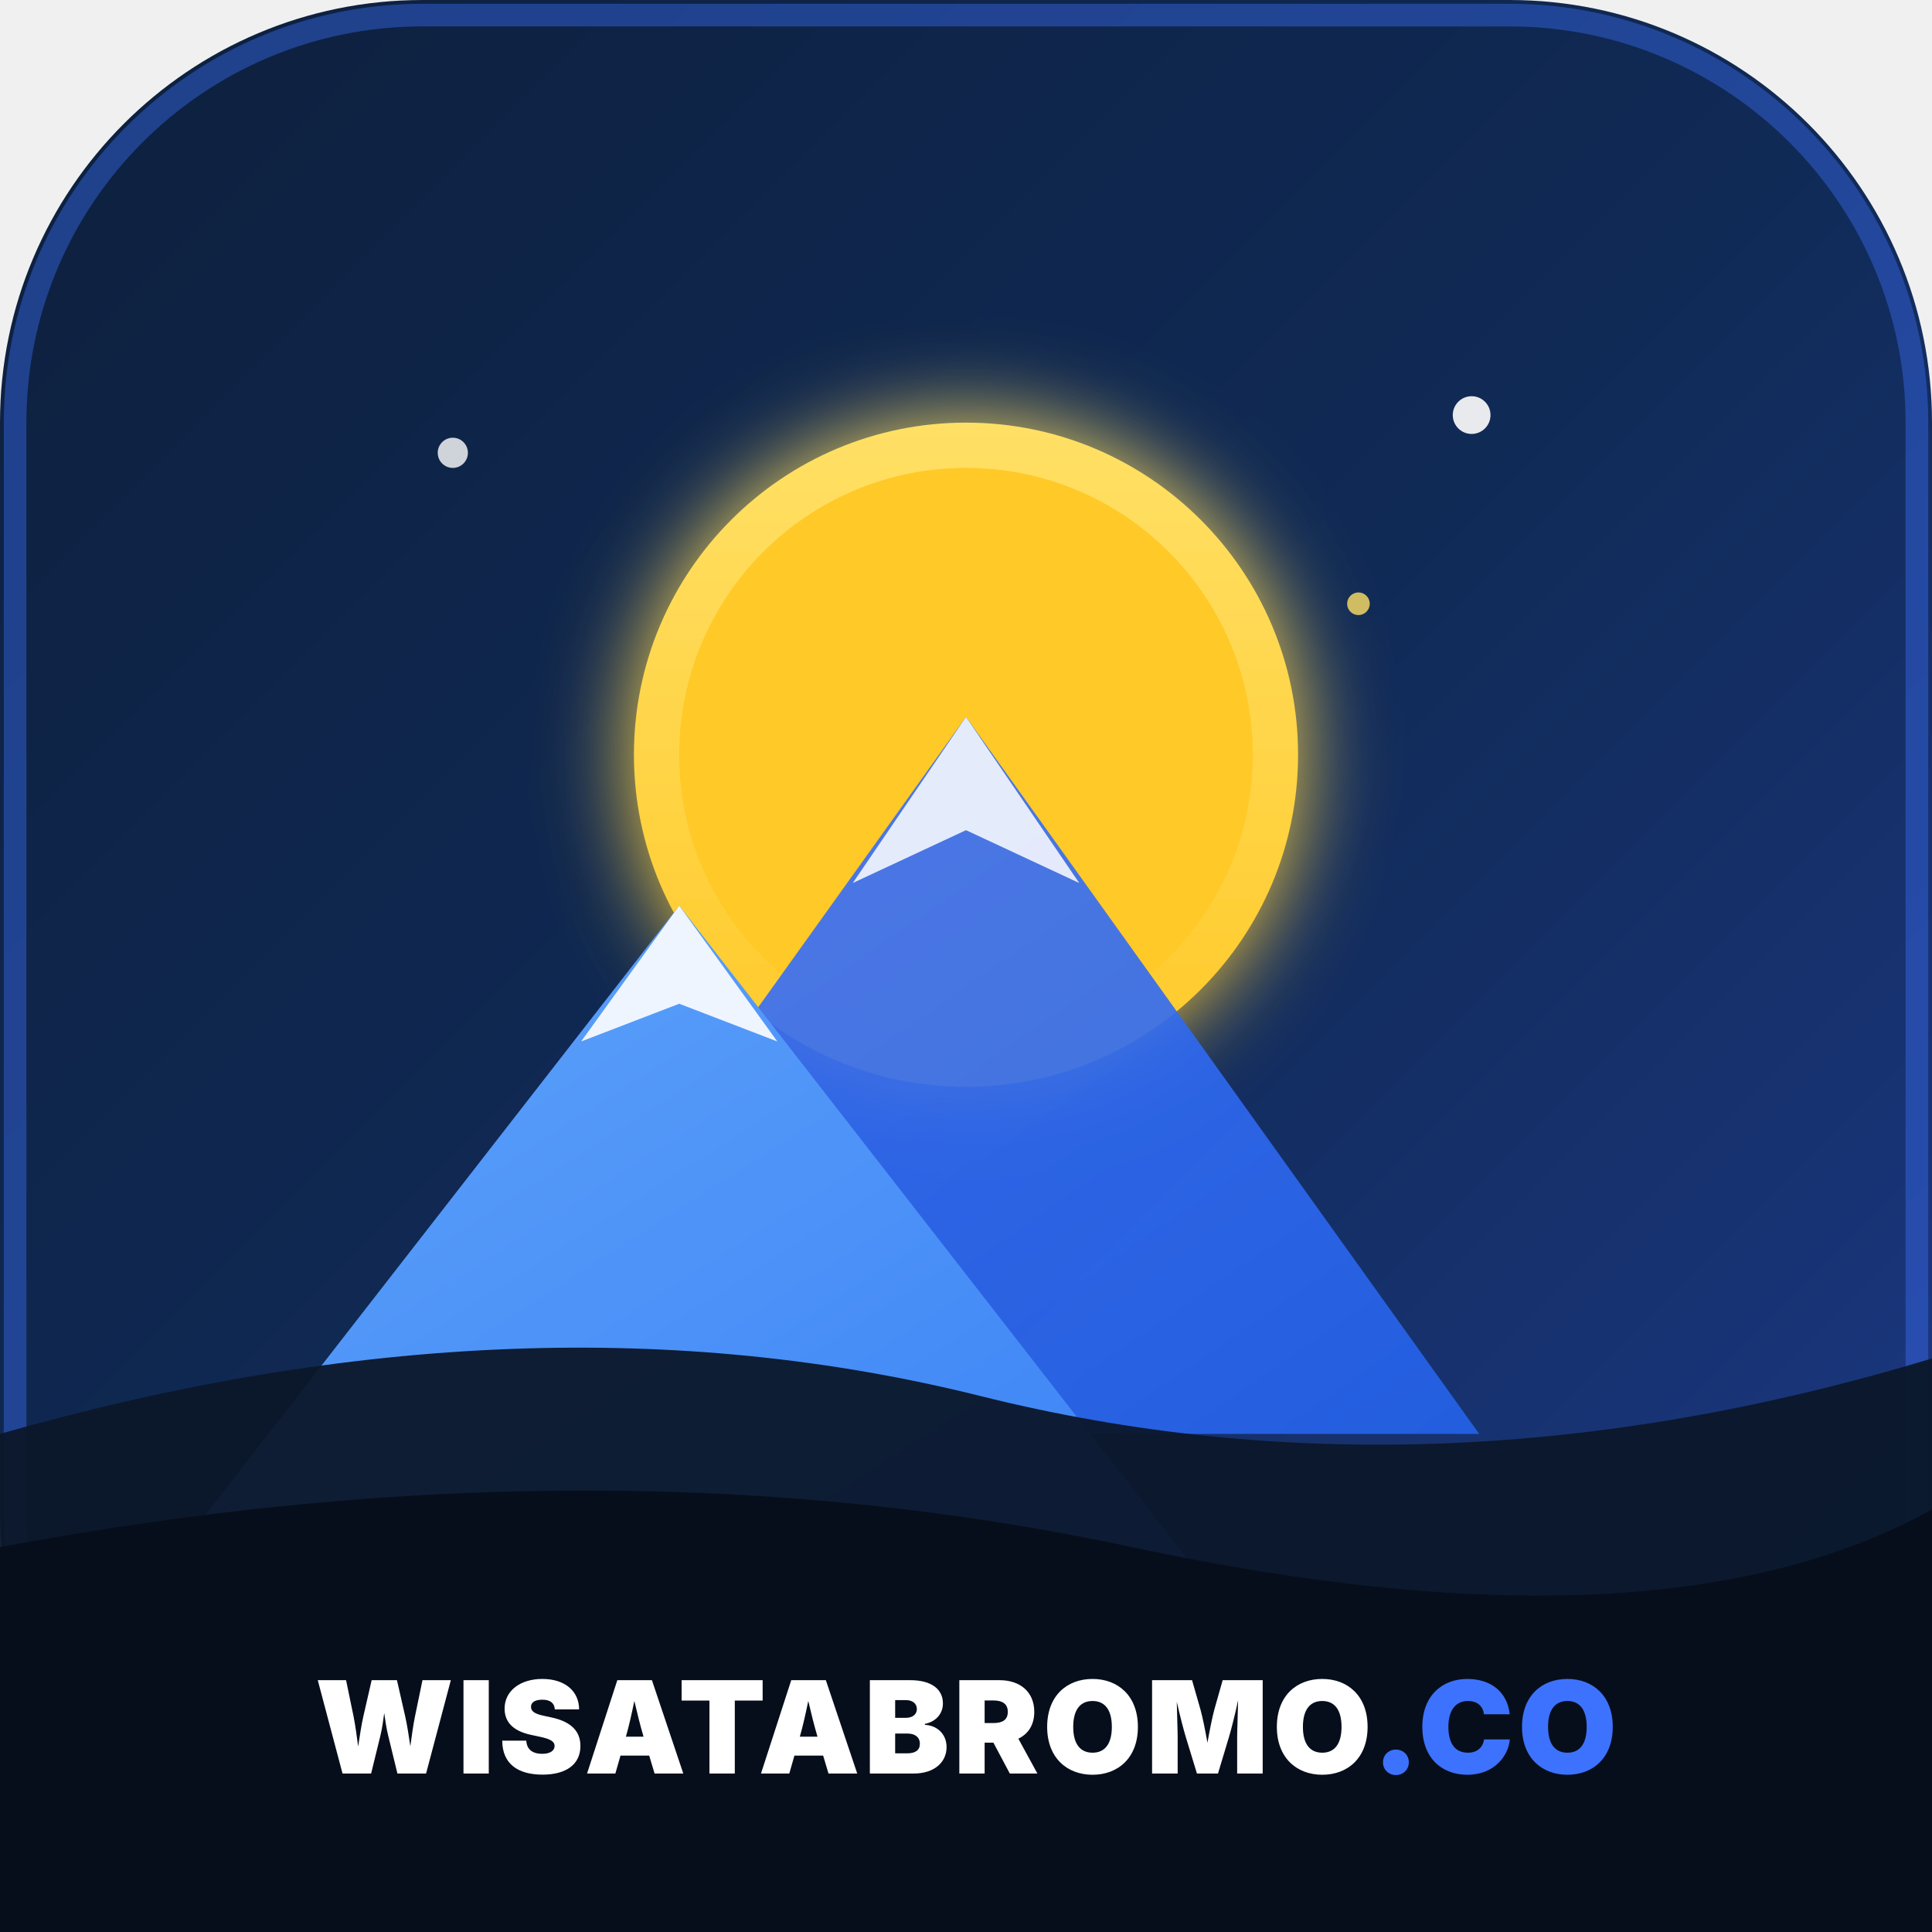
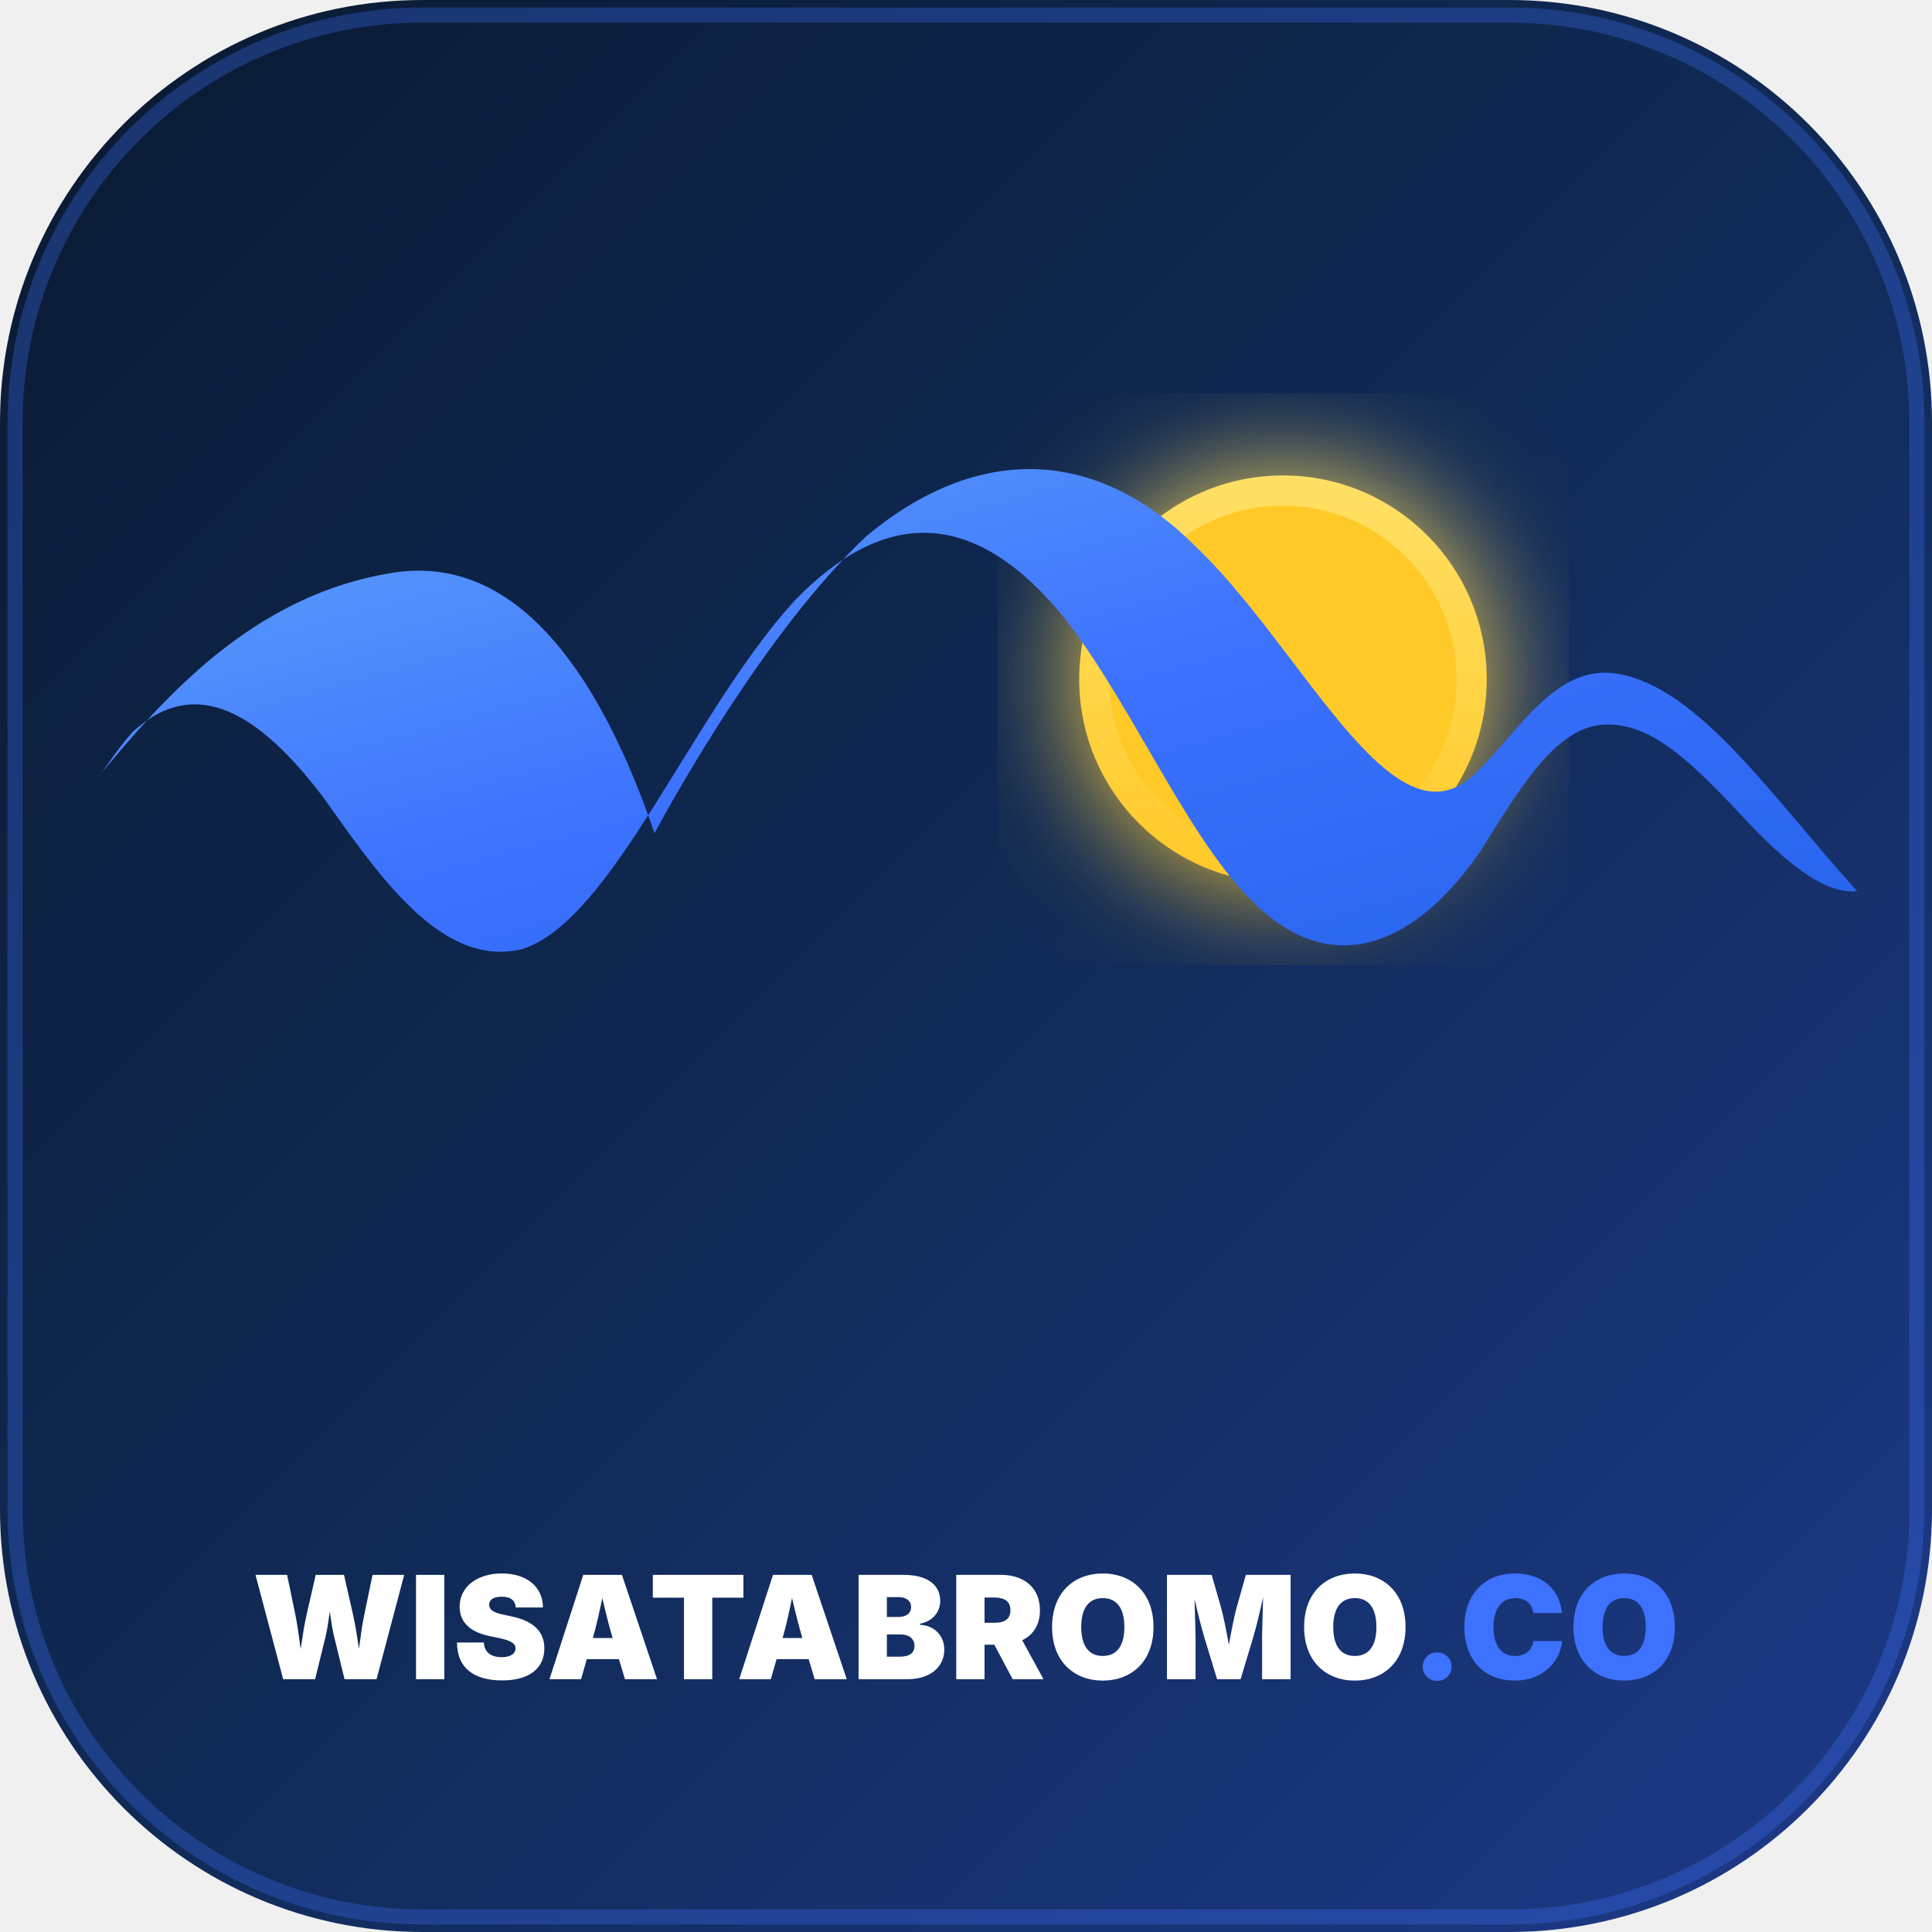
<svg xmlns="http://www.w3.org/2000/svg" viewBox="0 0 512 512" width="512" height="512">
  <defs>
    <linearGradient id="bgGrad" x1="0%" y1="0%" x2="100%" y2="100%">
-       <stop offset="0%" stop-color="#0d1f3c" />
+       <stop offset="0%" stop-color="#0a1931" />
      <stop offset="50%" stop-color="#102a56" />
      <stop offset="100%" stop-color="#1e3a8a" />
+     </linearGradient>
+     <linearGradient id="mtnGrad" x1="0%" y1="0%" x2="100%" y2="100%">
+       <stop offset="0%" stop-color="#60a5fa" />
+       <stop offset="50%" stop-color="#3d72fe" />
+       <stop offset="100%" stop-color="#2563eb" />
    </linearGradient>
    <linearGradient id="sunGrad" x1="0%" y1="0%" x2="0%" y2="100%">
      <stop offset="0%" stop-color="#ffe066" />
      <stop offset="100%" stop-color="#ffc928" />
    </linearGradient>
-     <linearGradient id="mtnGrad1" x1="0%" y1="0%" x2="100%" y2="100%">
-       <stop offset="0%" stop-color="#3d72fe" />
-       <stop offset="100%" stop-color="#2563eb" />
-     </linearGradient>
-     <linearGradient id="mtnGrad2" x1="0%" y1="0%" x2="100%" y2="100%">
-       <stop offset="0%" stop-color="#60a5fa" />
-       <stop offset="100%" stop-color="#3b82f6" />
-     </linearGradient>
    <filter id="glow" x="-20%" y="-20%" width="140%" height="140%">
-       <feGaussianBlur stdDeviation="12" result="blur" />
+       <feGaussianBlur stdDeviation="16" result="blur" />
      <feComposite in="SourceGraphic" in2="blur" operator="over" />
    </filter>
  </defs>
  <rect width="512" height="512" rx="112" fill="url(#bgGrad)" />
-   <rect width="504" height="504" x="4" y="4" rx="108" fill="none" stroke="#3d72fe" stroke-width="6" stroke-opacity="0.4" />
-   <circle cx="256" cy="200" r="88" fill="url(#sunGrad)" filter="url(#glow)" />
-   <circle cx="256" cy="200" r="76" fill="#ffc928" />
-   <circle cx="120" cy="120" r="4" fill="#ffffff" opacity="0.8" />
-   <circle cx="390" cy="110" r="5" fill="#ffffff" opacity="0.9" />
-   <circle cx="360" cy="160" r="3" fill="#ffe066" opacity="0.8" />
-   <polygon points="120,380 256,190 392,380" fill="url(#mtnGrad1)" opacity="0.9" />
-   <polygon points="256,190 286,234 256,220 226,234" fill="#ffffff" opacity="0.85" />
-   <polygon points="40,420 180,240 320,420" fill="url(#mtnGrad2)" />
-   <polygon points="180,240 206,276 180,266 154,276" fill="#ffffff" opacity="0.9" />
-   <path d="M0,380 Q140,340 260,370 T512,360 L512,512 L0,512 Z" fill="#0b172a" opacity="0.95" />
-   <path d="M0,410 Q160,380 300,410 T512,400 L512,512 L0,512 Z" fill="#070e1b" />
-   <text x="256" y="470" font-family="'Plus Jakarta Sans', system-ui, -apple-system, sans-serif" font-weight="900" font-size="34" fill="#ffffff" text-anchor="middle" letter-spacing="1">
+   <rect width="504" height="504" x="4" y="4" rx="108" fill="none" stroke="#3d72fe" stroke-width="4" stroke-opacity="0.3" />
+   <circle cx="340" cy="180" r="54" fill="url(#sunGrad)" filter="url(#glow)" />
+   <circle cx="340" cy="180" r="46" fill="#ffc928" />
+   <g transform="translate(16, 120) scale(0.48)">
+     <path d="M 20 180 C 55 138, 105 78, 185 66 C 255 56, 300 128, 328 210 C 340 188, 390 98, 445 46 C 505 -4, 570 -4, 625 50 C 685 106, 735 220, 780 178 C 805 155, 825 116, 860 122 C 905 130, 945 190, 992 242 C 974 244, 952 226, 928 200 C 898 168, 878 150, 854 150 C 826 150, 806 185, 784 220 C 748 272, 705 288, 665 254 C 625 220, 595 144, 555 92 C 505 30, 455 30, 405 82 C 348 145, 305 258, 255 274 C 210 285, 175 232, 145 190 C 110 144, 75 122, 40 154 C 30 165, 24 176, 20 180 Z" fill="url(#mtnGrad)" />
+   </g>
+   <text x="256" y="445" font-family="'Plus Jakarta Sans', system-ui, -apple-system, sans-serif" font-weight="900" font-size="38" fill="#ffffff" text-anchor="middle" letter-spacing="0.5">
    WISATABROMO<tspan fill="#3d72fe">.CO</tspan>
  </text>
</svg>
